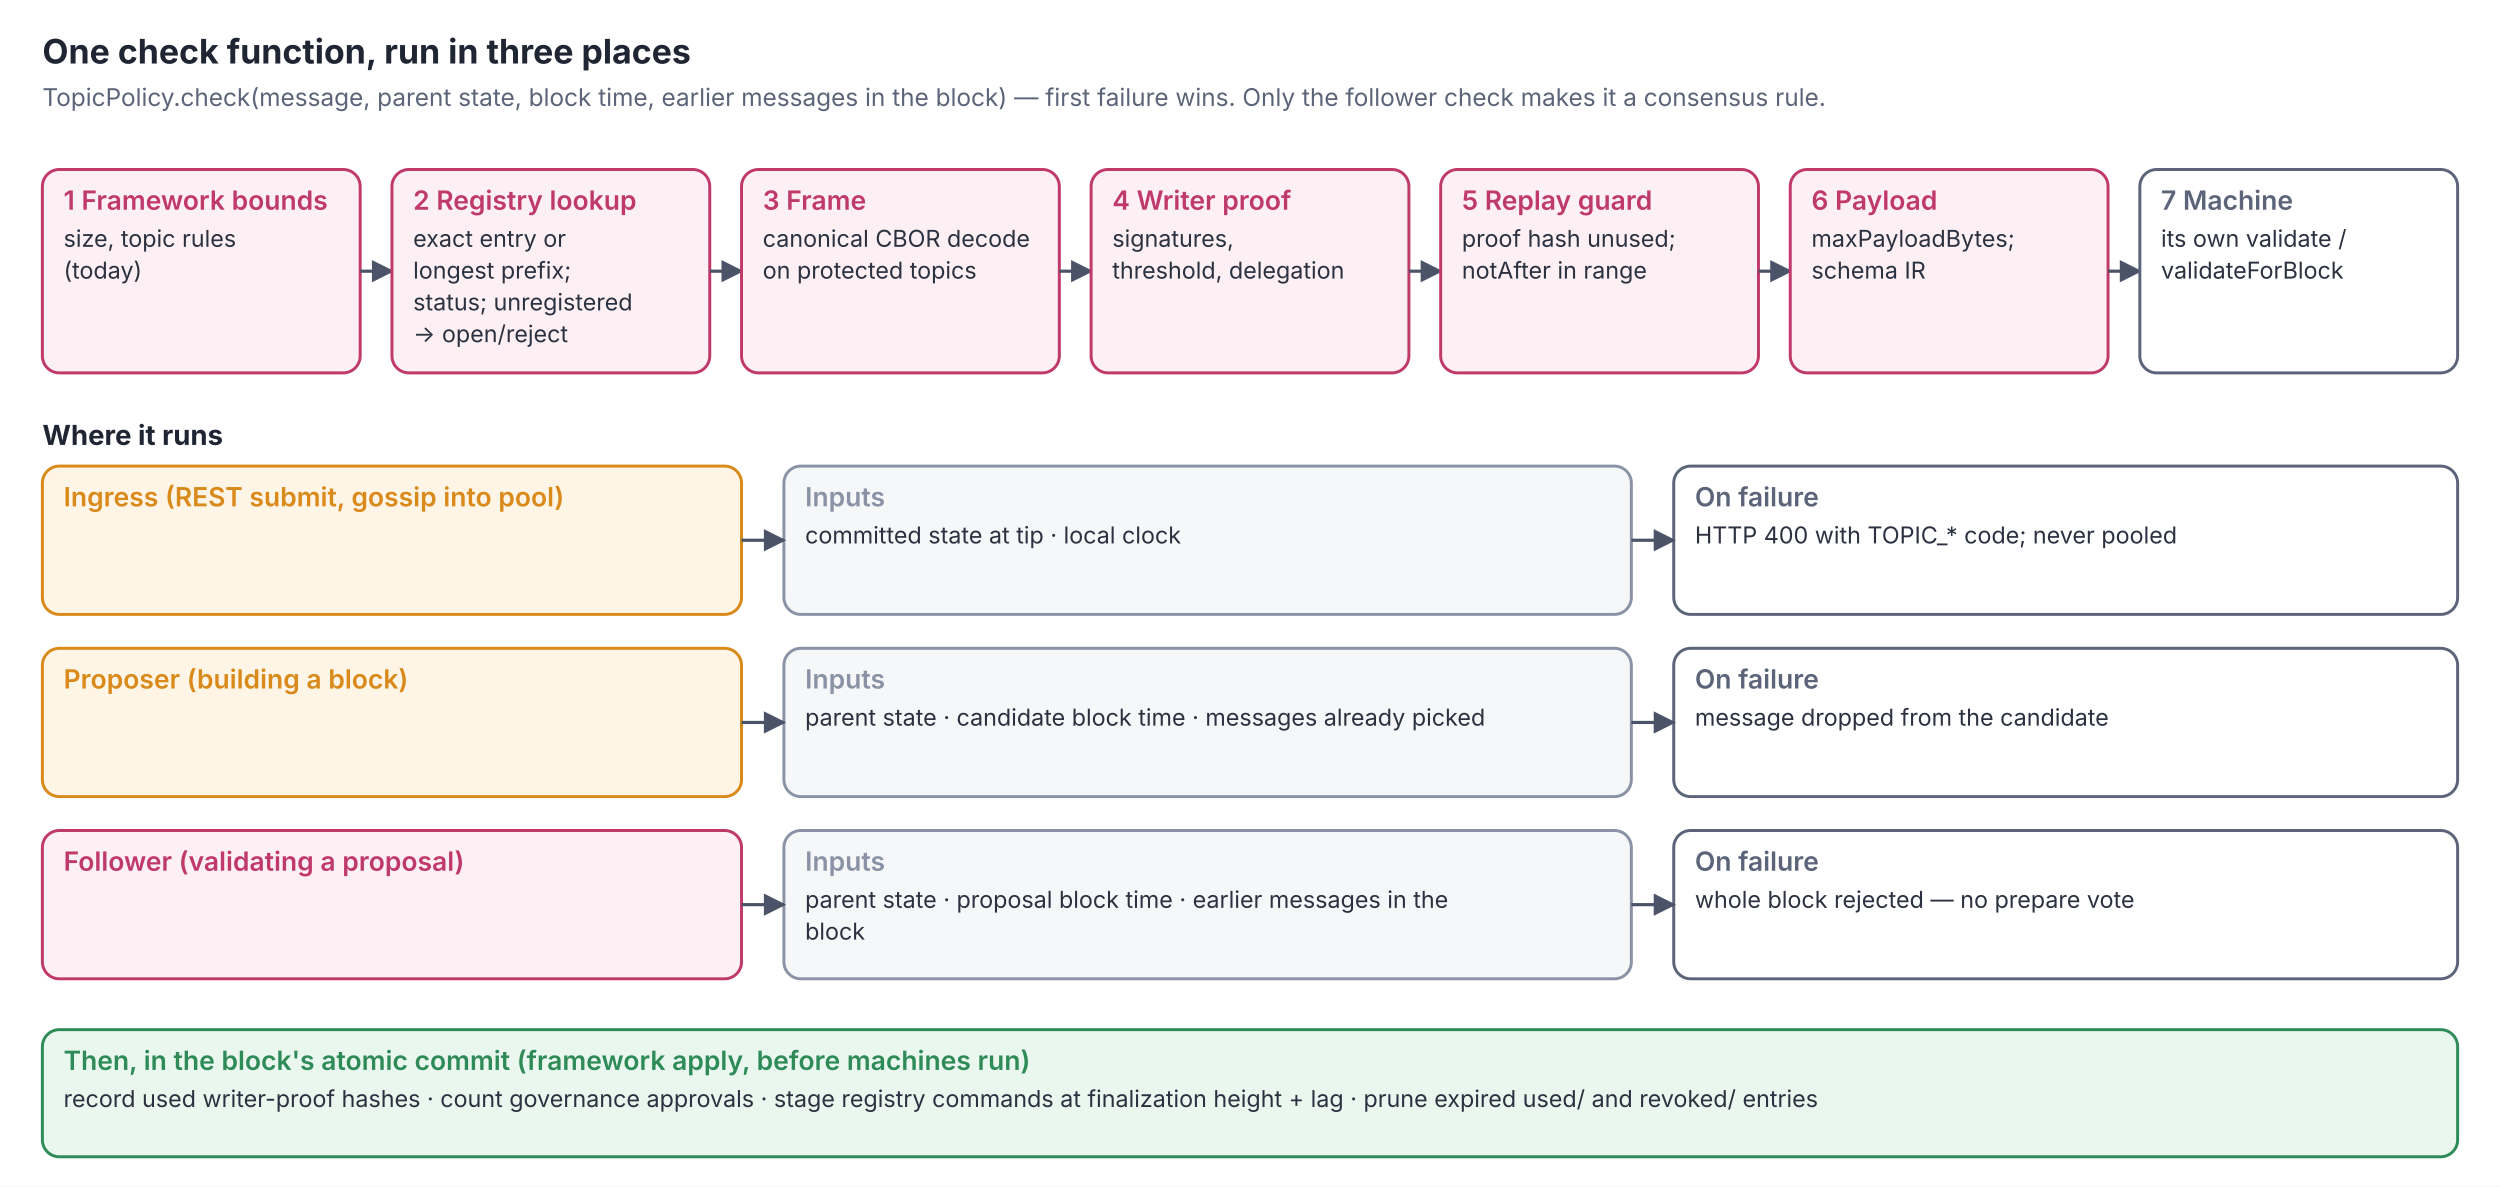
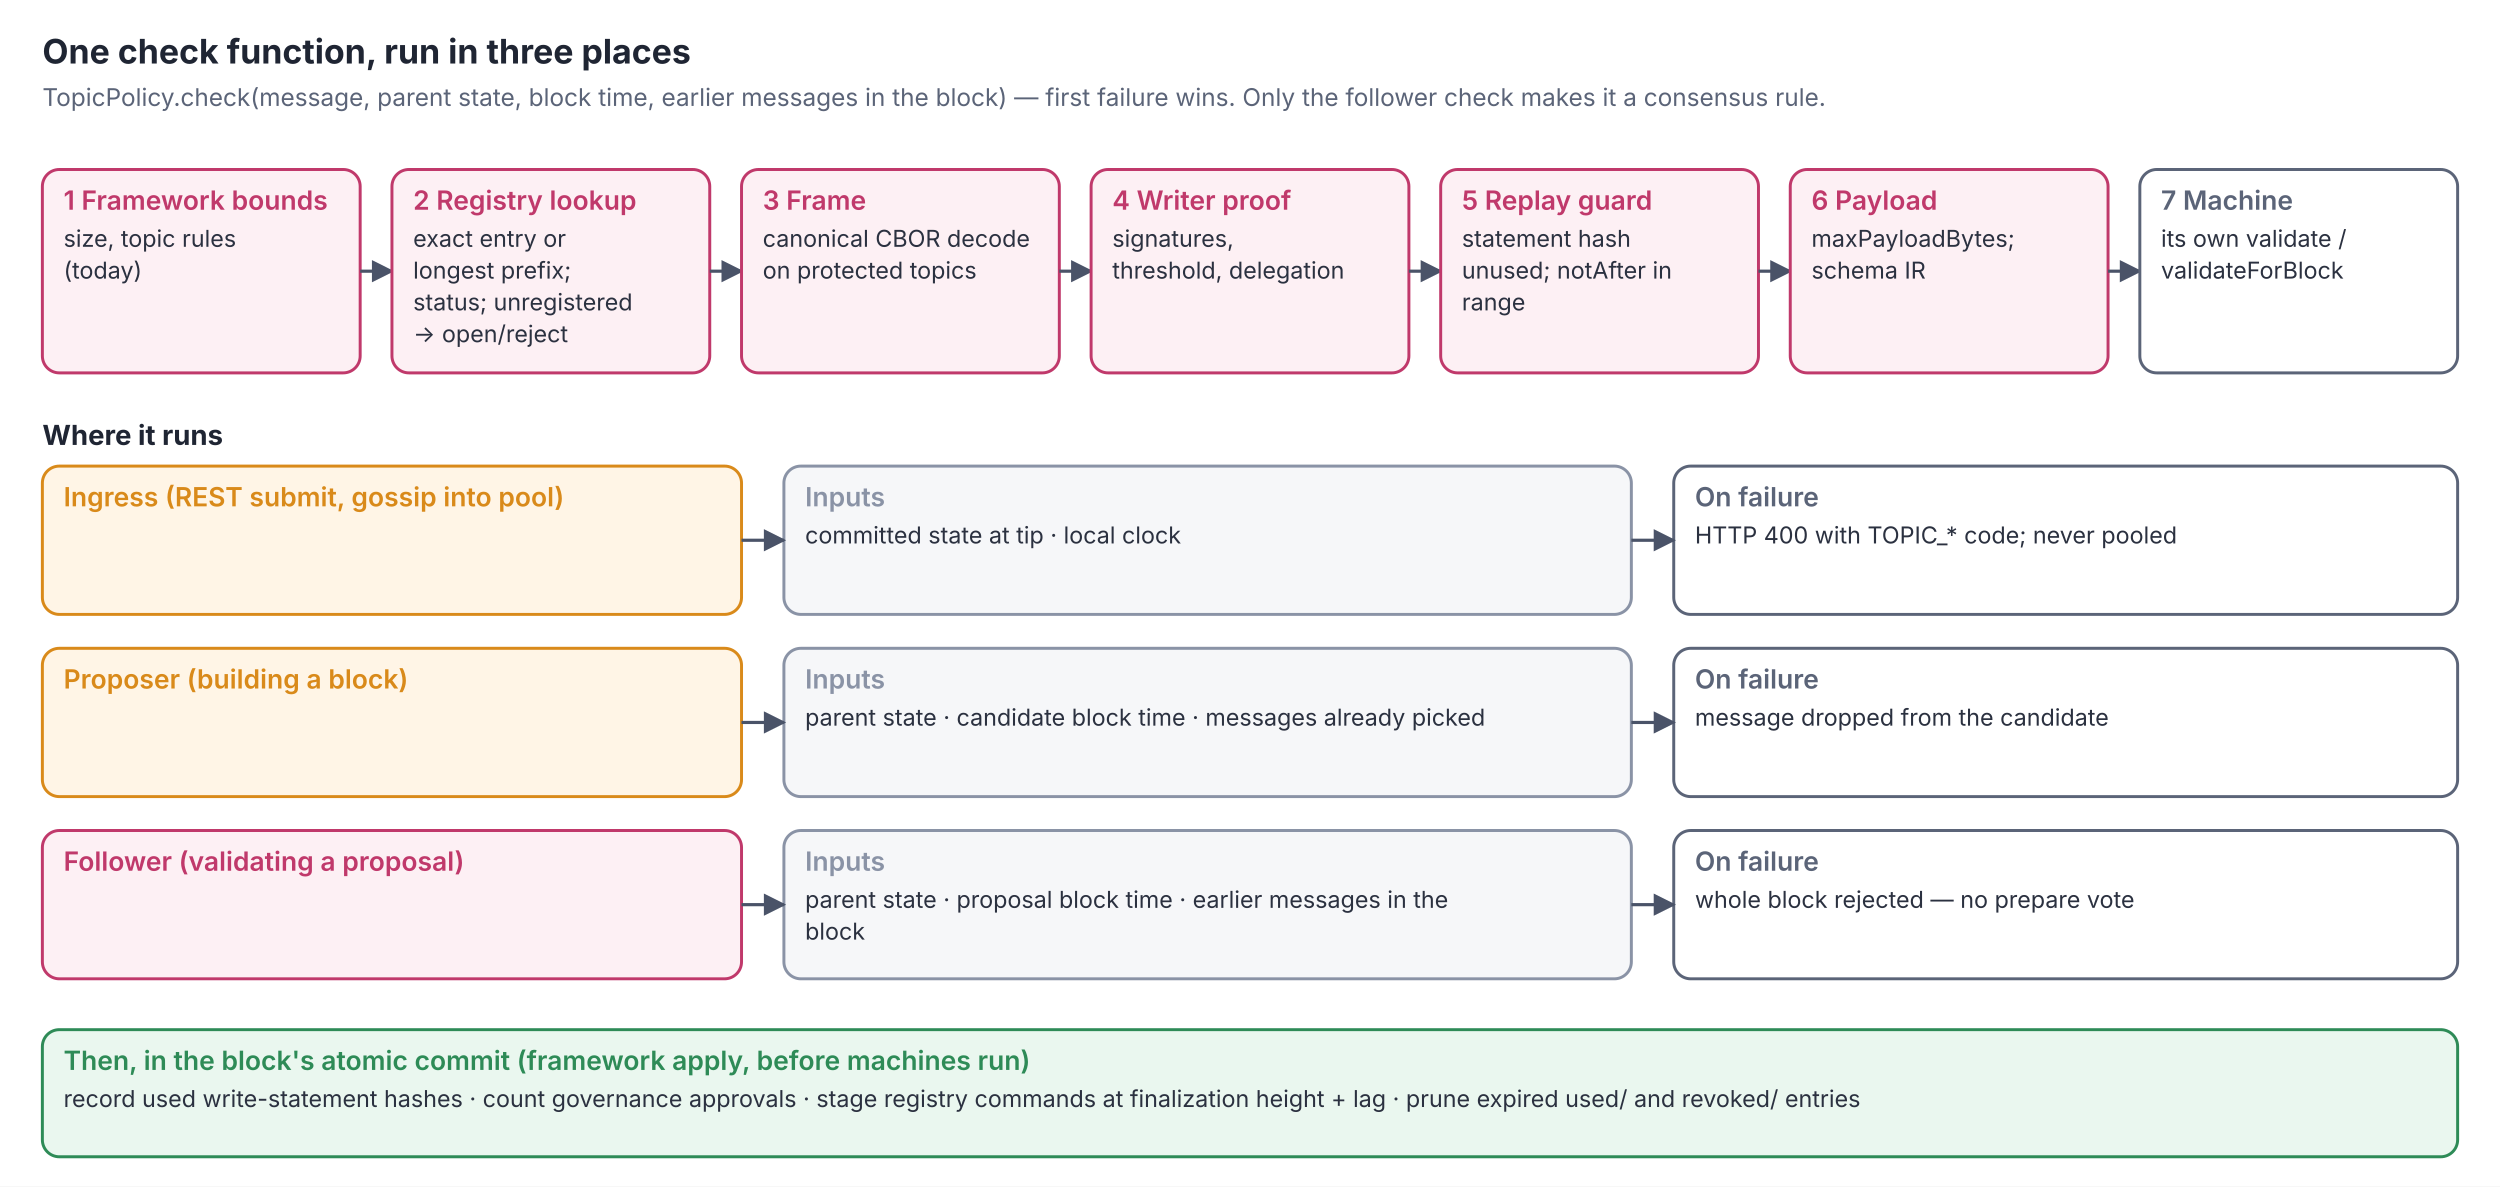
<svg xmlns="http://www.w3.org/2000/svg" width="1180" height="560" viewBox="0 0 1180 560" role="img" aria-label="ADR-039 the validation pipeline and where each check runs">
  <defs>
    <marker id="arrow" viewBox="0 0 10 10" refX="9" refY="5" markerWidth="7" markerHeight="7" orient="auto-start-reverse">
      <path d="M 0 0 L 10 5 L 0 10 z" fill="#4a5368" />
    </marker>
    <marker id="arrowStart" viewBox="0 0 10 10" refX="1" refY="5" markerWidth="7" markerHeight="7" orient="auto-start-reverse">
      <path d="M 0 0 L 10 5 L 0 10 z" fill="#4a5368" />
    </marker>
  </defs>
  <rect x="0" y="0" width="1180" height="560" fill="#ffffff" />
  <text x="20" y="30" font-family="Inter, 'Segoe UI', Helvetica, Arial, sans-serif" font-size="16" font-weight="700" fill="#1f2533" text-anchor="start">One check function, run in three places</text>
  <text x="20" y="50" font-family="Inter, 'Segoe UI', Helvetica, Arial, sans-serif" font-size="11.5" font-weight="normal" fill="#5b6478" text-anchor="start">TopicPolicy.check(message, parent state, block time, earlier messages in the block) — first failure wins. Only the follower check makes it a consensus rule.</text>
  <rect x="20" y="80" width="150" height="96" rx="8" fill="#fdf0f4" stroke="#c0396b" stroke-width="1.4" />
  <text x="30" y="99.0" font-family="Inter, 'Segoe UI', Helvetica, Arial, sans-serif" font-size="12.5" font-weight="600" fill="#c0396b" text-anchor="start">1 Framework bounds</text>
  <text x="30" y="116.5" font-family="Inter, 'Segoe UI', Helvetica, Arial, sans-serif" font-size="11" font-weight="normal" fill="#2b3140" text-anchor="start">size, topic rules</text>
  <text x="30" y="131.5" font-family="Inter, 'Segoe UI', Helvetica, Arial, sans-serif" font-size="11" font-weight="normal" fill="#2b3140" text-anchor="start">(today)</text>
  <path d="M 170 128 L 185 128" fill="none" stroke="#4a5368" stroke-width="1.5" marker-end="url(#arrow)" />
  <rect x="185" y="80" width="150" height="96" rx="8" fill="#fdf0f4" stroke="#c0396b" stroke-width="1.4" />
  <text x="195" y="99.0" font-family="Inter, 'Segoe UI', Helvetica, Arial, sans-serif" font-size="12.5" font-weight="600" fill="#c0396b" text-anchor="start">2 Registry lookup</text>
  <text x="195" y="116.5" font-family="Inter, 'Segoe UI', Helvetica, Arial, sans-serif" font-size="11" font-weight="normal" fill="#2b3140" text-anchor="start">exact entry or</text>
  <text x="195" y="131.5" font-family="Inter, 'Segoe UI', Helvetica, Arial, sans-serif" font-size="11" font-weight="normal" fill="#2b3140" text-anchor="start">longest prefix;</text>
  <text x="195" y="146.5" font-family="Inter, 'Segoe UI', Helvetica, Arial, sans-serif" font-size="11" font-weight="normal" fill="#2b3140" text-anchor="start">status; unregistered</text>
  <text x="195" y="161.5" font-family="Inter, 'Segoe UI', Helvetica, Arial, sans-serif" font-size="11" font-weight="normal" fill="#2b3140" text-anchor="start">→ open/reject</text>
  <path d="M 335 128 L 350 128" fill="none" stroke="#4a5368" stroke-width="1.5" marker-end="url(#arrow)" />
  <rect x="350" y="80" width="150" height="96" rx="8" fill="#fdf0f4" stroke="#c0396b" stroke-width="1.4" />
  <text x="360" y="99.0" font-family="Inter, 'Segoe UI', Helvetica, Arial, sans-serif" font-size="12.5" font-weight="600" fill="#c0396b" text-anchor="start">3 Frame</text>
  <text x="360" y="116.5" font-family="Inter, 'Segoe UI', Helvetica, Arial, sans-serif" font-size="11" font-weight="normal" fill="#2b3140" text-anchor="start">canonical CBOR decode</text>
  <text x="360" y="131.5" font-family="Inter, 'Segoe UI', Helvetica, Arial, sans-serif" font-size="11" font-weight="normal" fill="#2b3140" text-anchor="start">on protected topics</text>
  <path d="M 500 128 L 515 128" fill="none" stroke="#4a5368" stroke-width="1.5" marker-end="url(#arrow)" />
  <rect x="515" y="80" width="150" height="96" rx="8" fill="#fdf0f4" stroke="#c0396b" stroke-width="1.4" />
  <text x="525" y="99.0" font-family="Inter, 'Segoe UI', Helvetica, Arial, sans-serif" font-size="12.5" font-weight="600" fill="#c0396b" text-anchor="start">4 Writer proof</text>
  <text x="525" y="116.5" font-family="Inter, 'Segoe UI', Helvetica, Arial, sans-serif" font-size="11" font-weight="normal" fill="#2b3140" text-anchor="start">signatures,</text>
  <text x="525" y="131.5" font-family="Inter, 'Segoe UI', Helvetica, Arial, sans-serif" font-size="11" font-weight="normal" fill="#2b3140" text-anchor="start">threshold, delegation</text>
  <path d="M 665 128 L 680 128" fill="none" stroke="#4a5368" stroke-width="1.5" marker-end="url(#arrow)" />
  <rect x="680" y="80" width="150" height="96" rx="8" fill="#fdf0f4" stroke="#c0396b" stroke-width="1.4" />
  <text x="690" y="99.0" font-family="Inter, 'Segoe UI', Helvetica, Arial, sans-serif" font-size="12.5" font-weight="600" fill="#c0396b" text-anchor="start">5 Replay guard</text>
-   <text x="690" y="116.5" font-family="Inter, 'Segoe UI', Helvetica, Arial, sans-serif" font-size="11" font-weight="normal" fill="#2b3140" text-anchor="start">proof hash unused;</text>
-   <text x="690" y="131.5" font-family="Inter, 'Segoe UI', Helvetica, Arial, sans-serif" font-size="11" font-weight="normal" fill="#2b3140" text-anchor="start">notAfter in range</text>
+   <text x="690" y="116.5" font-family="Inter, 'Segoe UI', Helvetica, Arial, sans-serif" font-size="11" font-weight="normal" fill="#2b3140" text-anchor="start">statement hash</text>
+   <text x="690" y="131.5" font-family="Inter, 'Segoe UI', Helvetica, Arial, sans-serif" font-size="11" font-weight="normal" fill="#2b3140" text-anchor="start">unused; notAfter in</text>
+   <text x="690" y="146.5" font-family="Inter, 'Segoe UI', Helvetica, Arial, sans-serif" font-size="11" font-weight="normal" fill="#2b3140" text-anchor="start">range</text>
  <path d="M 830 128 L 845 128" fill="none" stroke="#4a5368" stroke-width="1.5" marker-end="url(#arrow)" />
  <rect x="845" y="80" width="150" height="96" rx="8" fill="#fdf0f4" stroke="#c0396b" stroke-width="1.4" />
  <text x="855" y="99.0" font-family="Inter, 'Segoe UI', Helvetica, Arial, sans-serif" font-size="12.5" font-weight="600" fill="#c0396b" text-anchor="start">6 Payload</text>
  <text x="855" y="116.5" font-family="Inter, 'Segoe UI', Helvetica, Arial, sans-serif" font-size="11" font-weight="normal" fill="#2b3140" text-anchor="start">maxPayloadBytes;</text>
  <text x="855" y="131.5" font-family="Inter, 'Segoe UI', Helvetica, Arial, sans-serif" font-size="11" font-weight="normal" fill="#2b3140" text-anchor="start">schema IR</text>
  <path d="M 995 128 L 1010 128" fill="none" stroke="#4a5368" stroke-width="1.5" marker-end="url(#arrow)" />
  <rect x="1010" y="80" width="150" height="96" rx="8" fill="#ffffff" stroke="#5b6478" stroke-width="1.4" />
  <text x="1020" y="99.0" font-family="Inter, 'Segoe UI', Helvetica, Arial, sans-serif" font-size="12.5" font-weight="600" fill="#5b6478" text-anchor="start">7 Machine</text>
  <text x="1020" y="116.5" font-family="Inter, 'Segoe UI', Helvetica, Arial, sans-serif" font-size="11" font-weight="normal" fill="#2b3140" text-anchor="start">its own validate /</text>
  <text x="1020" y="131.5" font-family="Inter, 'Segoe UI', Helvetica, Arial, sans-serif" font-size="11" font-weight="normal" fill="#2b3140" text-anchor="start">validateForBlock</text>
  <text x="20" y="210" font-family="Inter, 'Segoe UI', Helvetica, Arial, sans-serif" font-size="13" font-weight="700" fill="#1f2533" text-anchor="start">Where it runs</text>
  <rect x="20" y="220" width="330" height="70" rx="8" fill="#fff5e6" stroke="#d98a1a" stroke-width="1.4" />
  <text x="30" y="239.0" font-family="Inter, 'Segoe UI', Helvetica, Arial, sans-serif" font-size="12.5" font-weight="600" fill="#d98a1a" text-anchor="start">Ingress (REST submit, gossip into pool)</text>
  <rect x="370" y="220" width="400" height="70" rx="8" fill="#f6f7f9" stroke="#8a93a6" stroke-width="1.4" />
  <text x="380" y="239.0" font-family="Inter, 'Segoe UI', Helvetica, Arial, sans-serif" font-size="12.5" font-weight="600" fill="#8a93a6" text-anchor="start">Inputs</text>
  <text x="380" y="256.5" font-family="Inter, 'Segoe UI', Helvetica, Arial, sans-serif" font-size="11" font-weight="normal" fill="#2b3140" text-anchor="start">committed state at tip · local clock</text>
  <rect x="790" y="220" width="370" height="70" rx="8" fill="#ffffff" stroke="#5b6478" stroke-width="1.4" />
  <text x="800" y="239.0" font-family="Inter, 'Segoe UI', Helvetica, Arial, sans-serif" font-size="12.5" font-weight="600" fill="#5b6478" text-anchor="start">On failure</text>
  <text x="800" y="256.5" font-family="Inter, 'Segoe UI', Helvetica, Arial, sans-serif" font-size="11" font-weight="normal" fill="#2b3140" text-anchor="start">HTTP 400 with TOPIC_* code; never pooled</text>
  <path d="M 350 255 L 370 255" fill="none" stroke="#4a5368" stroke-width="1.5" marker-end="url(#arrow)" />
  <path d="M 770 255 L 790 255" fill="none" stroke="#4a5368" stroke-width="1.5" marker-end="url(#arrow)" />
  <rect x="20" y="306" width="330" height="70" rx="8" fill="#fff5e6" stroke="#d98a1a" stroke-width="1.4" />
  <text x="30" y="325.0" font-family="Inter, 'Segoe UI', Helvetica, Arial, sans-serif" font-size="12.5" font-weight="600" fill="#d98a1a" text-anchor="start">Proposer (building a block)</text>
  <rect x="370" y="306" width="400" height="70" rx="8" fill="#f6f7f9" stroke="#8a93a6" stroke-width="1.4" />
  <text x="380" y="325.0" font-family="Inter, 'Segoe UI', Helvetica, Arial, sans-serif" font-size="12.5" font-weight="600" fill="#8a93a6" text-anchor="start">Inputs</text>
  <text x="380" y="342.5" font-family="Inter, 'Segoe UI', Helvetica, Arial, sans-serif" font-size="11" font-weight="normal" fill="#2b3140" text-anchor="start">parent state · candidate block time · messages already picked</text>
  <rect x="790" y="306" width="370" height="70" rx="8" fill="#ffffff" stroke="#5b6478" stroke-width="1.4" />
  <text x="800" y="325.0" font-family="Inter, 'Segoe UI', Helvetica, Arial, sans-serif" font-size="12.5" font-weight="600" fill="#5b6478" text-anchor="start">On failure</text>
  <text x="800" y="342.5" font-family="Inter, 'Segoe UI', Helvetica, Arial, sans-serif" font-size="11" font-weight="normal" fill="#2b3140" text-anchor="start">message dropped from the candidate</text>
  <path d="M 350 341 L 370 341" fill="none" stroke="#4a5368" stroke-width="1.5" marker-end="url(#arrow)" />
  <path d="M 770 341 L 790 341" fill="none" stroke="#4a5368" stroke-width="1.5" marker-end="url(#arrow)" />
  <rect x="20" y="392" width="330" height="70" rx="8" fill="#fdf0f4" stroke="#c0396b" stroke-width="1.4" />
  <text x="30" y="411.0" font-family="Inter, 'Segoe UI', Helvetica, Arial, sans-serif" font-size="12.5" font-weight="600" fill="#c0396b" text-anchor="start">Follower (validating a proposal)</text>
  <rect x="370" y="392" width="400" height="70" rx="8" fill="#f6f7f9" stroke="#8a93a6" stroke-width="1.4" />
  <text x="380" y="411.0" font-family="Inter, 'Segoe UI', Helvetica, Arial, sans-serif" font-size="12.5" font-weight="600" fill="#8a93a6" text-anchor="start">Inputs</text>
  <text x="380" y="428.5" font-family="Inter, 'Segoe UI', Helvetica, Arial, sans-serif" font-size="11" font-weight="normal" fill="#2b3140" text-anchor="start">parent state · proposal block time · earlier messages in the</text>
  <text x="380" y="443.5" font-family="Inter, 'Segoe UI', Helvetica, Arial, sans-serif" font-size="11" font-weight="normal" fill="#2b3140" text-anchor="start">block</text>
  <rect x="790" y="392" width="370" height="70" rx="8" fill="#ffffff" stroke="#5b6478" stroke-width="1.4" />
  <text x="800" y="411.0" font-family="Inter, 'Segoe UI', Helvetica, Arial, sans-serif" font-size="12.5" font-weight="600" fill="#5b6478" text-anchor="start">On failure</text>
  <text x="800" y="428.5" font-family="Inter, 'Segoe UI', Helvetica, Arial, sans-serif" font-size="11" font-weight="normal" fill="#2b3140" text-anchor="start">whole block rejected — no prepare vote</text>
  <path d="M 350 427 L 370 427" fill="none" stroke="#4a5368" stroke-width="1.5" marker-end="url(#arrow)" />
  <path d="M 770 427 L 790 427" fill="none" stroke="#4a5368" stroke-width="1.5" marker-end="url(#arrow)" />
  <rect x="20" y="486" width="1140" height="60" rx="8" fill="#eaf7ef" stroke="#2e8b57" stroke-width="1.4" />
  <text x="30" y="505.0" font-family="Inter, 'Segoe UI', Helvetica, Arial, sans-serif" font-size="12.5" font-weight="600" fill="#2e8b57" text-anchor="start">Then, in the block's atomic commit (framework apply, before machines run)</text>
-   <text x="30" y="522.5" font-family="Inter, 'Segoe UI', Helvetica, Arial, sans-serif" font-size="11" font-weight="normal" fill="#2b3140" text-anchor="start">record used writer-proof hashes · count governance approvals · stage registry commands at finalization height + lag · prune expired used/ and revoked/ entries</text>
+   <text x="30" y="522.5" font-family="Inter, 'Segoe UI', Helvetica, Arial, sans-serif" font-size="11" font-weight="normal" fill="#2b3140" text-anchor="start">record used write-statement hashes · count governance approvals · stage registry commands at finalization height + lag · prune expired used/ and revoked/ entries</text>
</svg>
